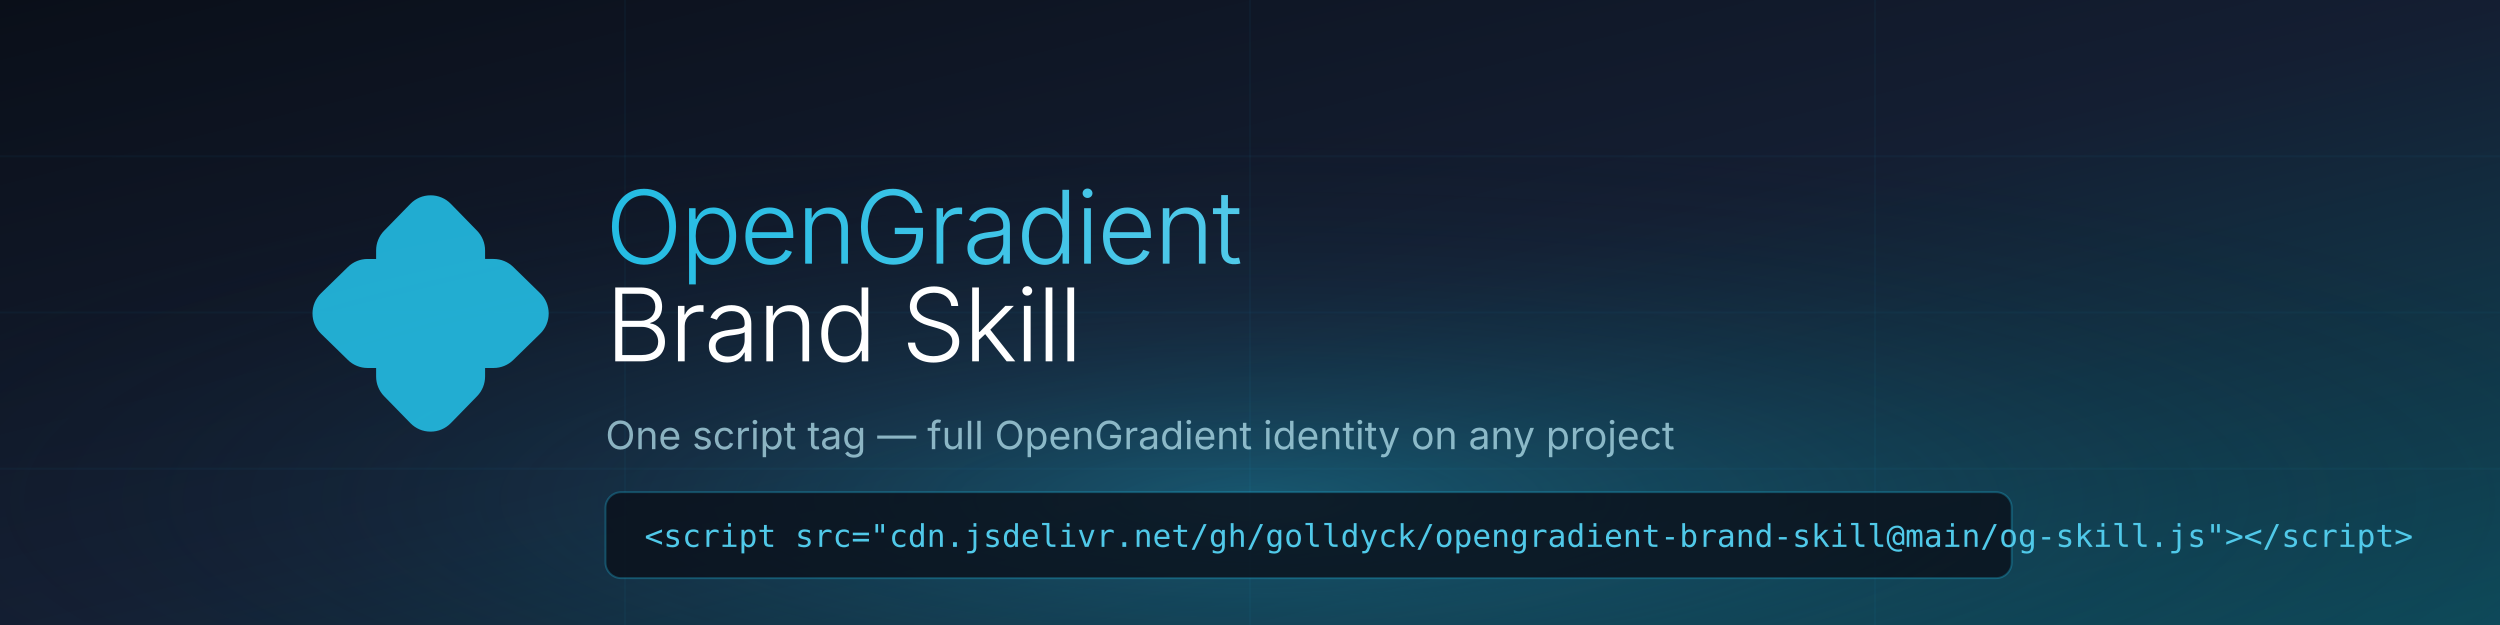
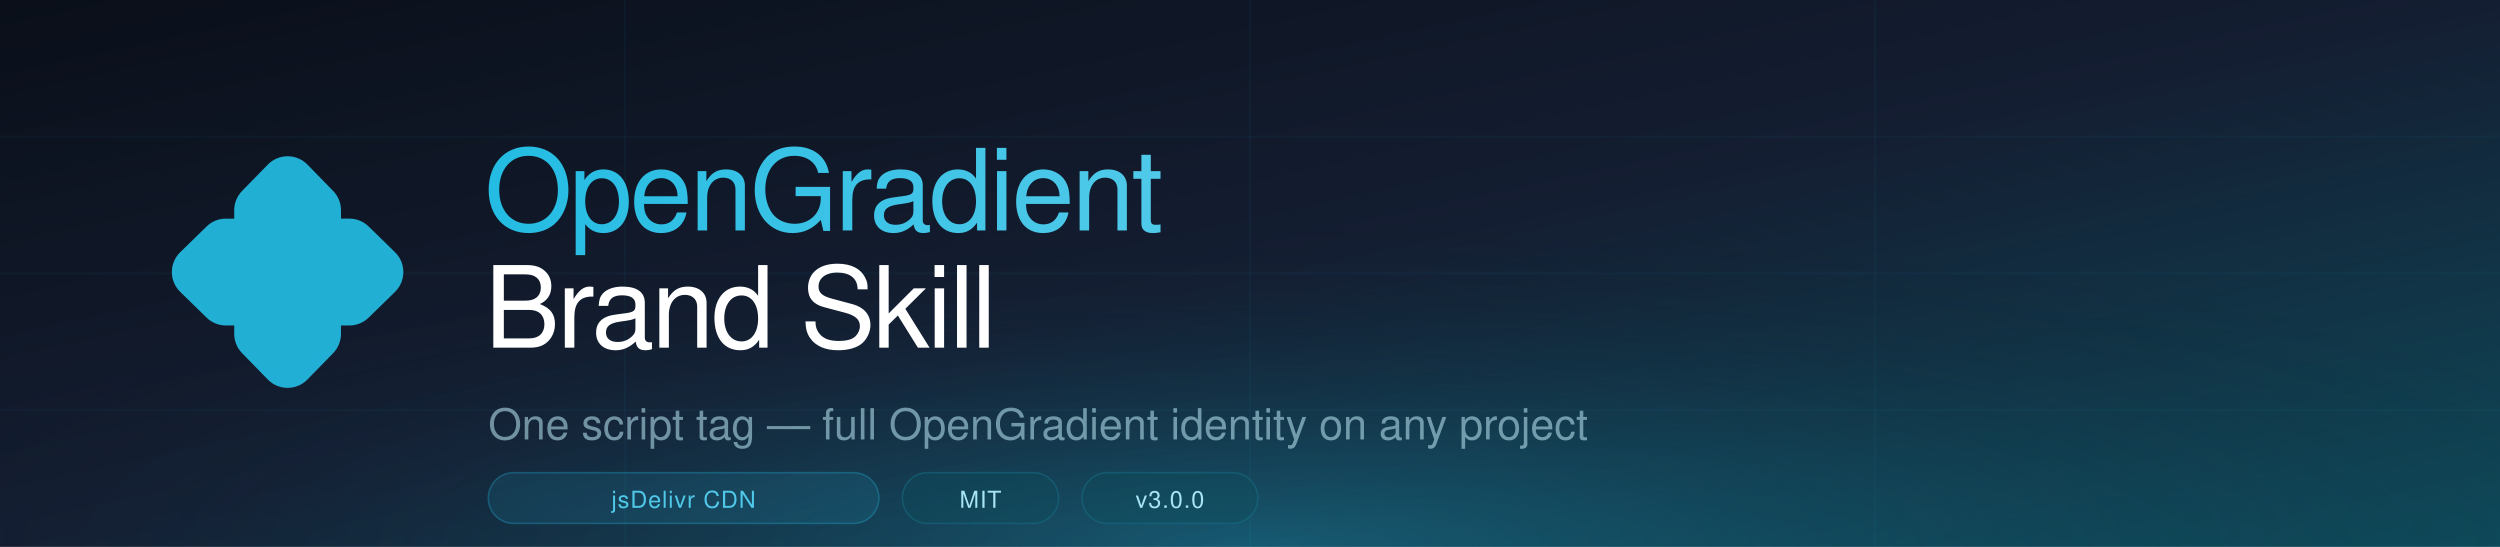
- <svg xmlns="http://www.w3.org/2000/svg" width="1280" height="320" viewBox="0 0 1280 320">
+ <svg xmlns="http://www.w3.org/2000/svg" width="1280" height="280" viewBox="0 0 1280 280">
  <defs>
    <linearGradient id="bg" x1="0%" y1="0%" x2="100%" y2="100%">
      <stop offset="0%" stop-color="#0a0f19" />
      <stop offset="50%" stop-color="#141e32" />
      <stop offset="100%" stop-color="#0e4b5b" />
    </linearGradient>
-     <radialGradient id="glow" cx="50%" cy="80%" r="60%">
-       <stop offset="0%" stop-color="#24bce3" stop-opacity="0.3" />
+     <radialGradient id="glow" cx="50%" cy="100%" r="60%">
+       <stop offset="0%" stop-color="#24bce3" stop-opacity="0.28" />
      <stop offset="100%" stop-color="#0a0f19" stop-opacity="0" />
    </radialGradient>
    <linearGradient id="textgrad" x1="0%" y1="0%" x2="100%" y2="0%">
      <stop offset="0%" stop-color="#24bce3" />
      <stop offset="100%" stop-color="#50c9e9" />
    </linearGradient>
  </defs>
-   <rect width="1280" height="320" fill="url(#bg)" />
-   <rect width="1280" height="320" fill="url(#glow)" />
+   <rect width="1280" height="280" fill="url(#bg)" />
+   <rect width="1280" height="280" fill="url(#glow)" />
  <g stroke="#24bce3" stroke-opacity="0.04" stroke-width="1">
-     <line x1="0" y1="80" x2="1280" y2="80" />
-     <line x1="0" y1="160" x2="1280" y2="160" />
-     <line x1="0" y1="240" x2="1280" y2="240" />
-     <line x1="320" y1="0" x2="320" y2="320" />
-     <line x1="640" y1="0" x2="640" y2="320" />
-     <line x1="960" y1="0" x2="960" y2="320" />
+     <line x1="0" y1="70" x2="1280" y2="70" />
+     <line x1="0" y1="140" x2="1280" y2="140" />
+     <line x1="0" y1="210" x2="1280" y2="210" />
+     <line x1="320" y1="0" x2="320" y2="280" />
+     <line x1="640" y1="0" x2="640" y2="280" />
+     <line x1="960" y1="0" x2="960" y2="280" />
  </g>
-   <g transform="translate(160, 100) scale(1.0)" fill="#24bce3">
-     <path d="M102.823 36.71a14.4 14.4 0 0 0-10.109-4.12H88.36v-4.358c0-3.801-1.462-7.393-4.116-10.114L70.82 4.363A14.36 14.36 0 0 0 60.466 0c-3.93 0-7.606 1.55-10.352 4.363L36.69 18.12a14.4 14.4 0 0 0-4.117 10.114v4.359h-4.356c-3.8 0-7.39 1.463-10.108 4.119L4.36 50.142A14.37 14.37 0 0 0 0 60.501a14.37 14.37 0 0 0 4.36 10.358L18.11 84.29a14.39 14.39 0 0 0 10.107 4.12h4.356v4.356a14.4 14.4 0 0 0 4.117 10.114l13.424 13.757A14.35 14.35 0 0 0 60.466 121c3.93 0 7.607-1.549 10.353-4.363l13.424-13.757a14.4 14.4 0 0 0 4.116-10.114V88.41h4.355c3.8 0 7.39-1.463 10.109-4.119l13.749-13.431a14.37 14.37 0 0 0 4.36-10.358c0-3.932-1.549-7.611-4.36-10.359l-13.749-13.431Z" opacity="0.9" />
+   <g transform="translate(88, 80) scale(0.98)" fill="#24bce3" opacity="0.92">
+     <path d="M102.823 36.71a14.4 14.4 0 0 0-10.109-4.12H88.36v-4.358c0-3.801-1.462-7.393-4.116-10.114L70.82 4.363A14.36 14.36 0 0 0 60.466 0c-3.93 0-7.606 1.55-10.352 4.363L36.69 18.12a14.4 14.4 0 0 0-4.117 10.114v4.359h-4.356c-3.8 0-7.39 1.463-10.108 4.119L4.36 50.142A14.37 14.37 0 0 0 0 60.501a14.37 14.37 0 0 0 4.36 10.358L18.11 84.29a14.39 14.39 0 0 0 10.107 4.12h4.356v4.356a14.4 14.4 0 0 0 4.117 10.114l13.424 13.757A14.35 14.35 0 0 0 60.466 121c3.93 0 7.607-1.549 10.353-4.363l13.424-13.757a14.4 14.4 0 0 0 4.116-10.114V88.41h4.355c3.8 0 7.39-1.463 10.109-4.119l13.749-13.431a14.37 14.37 0 0 0 4.36-10.358c0-3.932-1.549-7.611-4.36-10.359l-13.749-13.431Z" />
  </g>
-   <text x="310" y="135" font-family="system-ui, -apple-system, sans-serif" font-size="52" font-weight="300" letter-spacing="-1" fill="url(#textgrad)">OpenGradient</text>
-   <text x="310" y="185" font-family="system-ui, -apple-system, sans-serif" font-size="52" font-weight="300" letter-spacing="-1" fill="#ffffff">Brand Skill</text>
-   <text x="310" y="230" font-family="system-ui, -apple-system, sans-serif" font-size="20" font-weight="400" fill="#bdebf7" opacity="0.7">One script tag — full OpenGradient identity on any project</text>
-   <rect x="310" y="252" width="720" height="44" rx="8" fill="#0a0f19" opacity="0.8" />
-   <rect x="310" y="252" width="720" height="44" rx="8" fill="none" stroke="#24bce3" stroke-width="1" stroke-opacity="0.3" />
-   <text x="330" y="280" font-family="monospace" font-size="16" fill="#50c9e9">&lt;script src="cdn.jsdelivr.net/gh/golldyck/opengradient-brand-skill@main/og-skill.js"&gt;&lt;/script&gt;</text>
+   <text x="248" y="118" font-family="system-ui, -apple-system, Helvetica, sans-serif" font-size="58" font-weight="300" letter-spacing="-1.5" fill="url(#textgrad)">OpenGradient</text>
+   <text x="248" y="178" font-family="system-ui, -apple-system, Helvetica, sans-serif" font-size="58" font-weight="300" letter-spacing="-1.5" fill="#ffffff">Brand Skill</text>
+   <text x="250" y="225" font-family="system-ui, -apple-system, Helvetica, sans-serif" font-size="22" font-weight="400" fill="#bdebf7" opacity="0.55">One script tag — full OpenGradient identity on any project</text>
+   <rect x="250" y="242" width="200" height="26" rx="13" fill="rgba(36,188,227,0.12)" stroke="#24bce3" stroke-width="0.8" stroke-opacity="0.3" />
+   <text x="350" y="260" font-family="system-ui, -apple-system, Helvetica, sans-serif" font-size="12" font-weight="500" fill="#50c9e9" text-anchor="middle" letter-spacing="0.5">jsDelivr CDN</text>
+   <rect x="462" y="242" width="80" height="26" rx="13" fill="rgba(14,75,91,0.4)" stroke="#167188" stroke-width="0.8" stroke-opacity="0.5" />
+   <text x="502" y="260" font-family="system-ui, -apple-system, Helvetica, sans-serif" font-size="12" font-weight="500" fill="#a7e4f4" text-anchor="middle" letter-spacing="0.5">MIT</text>
+   <rect x="554" y="242" width="90" height="26" rx="13" fill="rgba(14,75,91,0.4)" stroke="#167188" stroke-width="0.8" stroke-opacity="0.5" />
+   <text x="599" y="260" font-family="system-ui, -apple-system, Helvetica, sans-serif" font-size="12" font-weight="500" fill="#a7e4f4" text-anchor="middle" letter-spacing="0.5">v3.0.0</text>
</svg>
